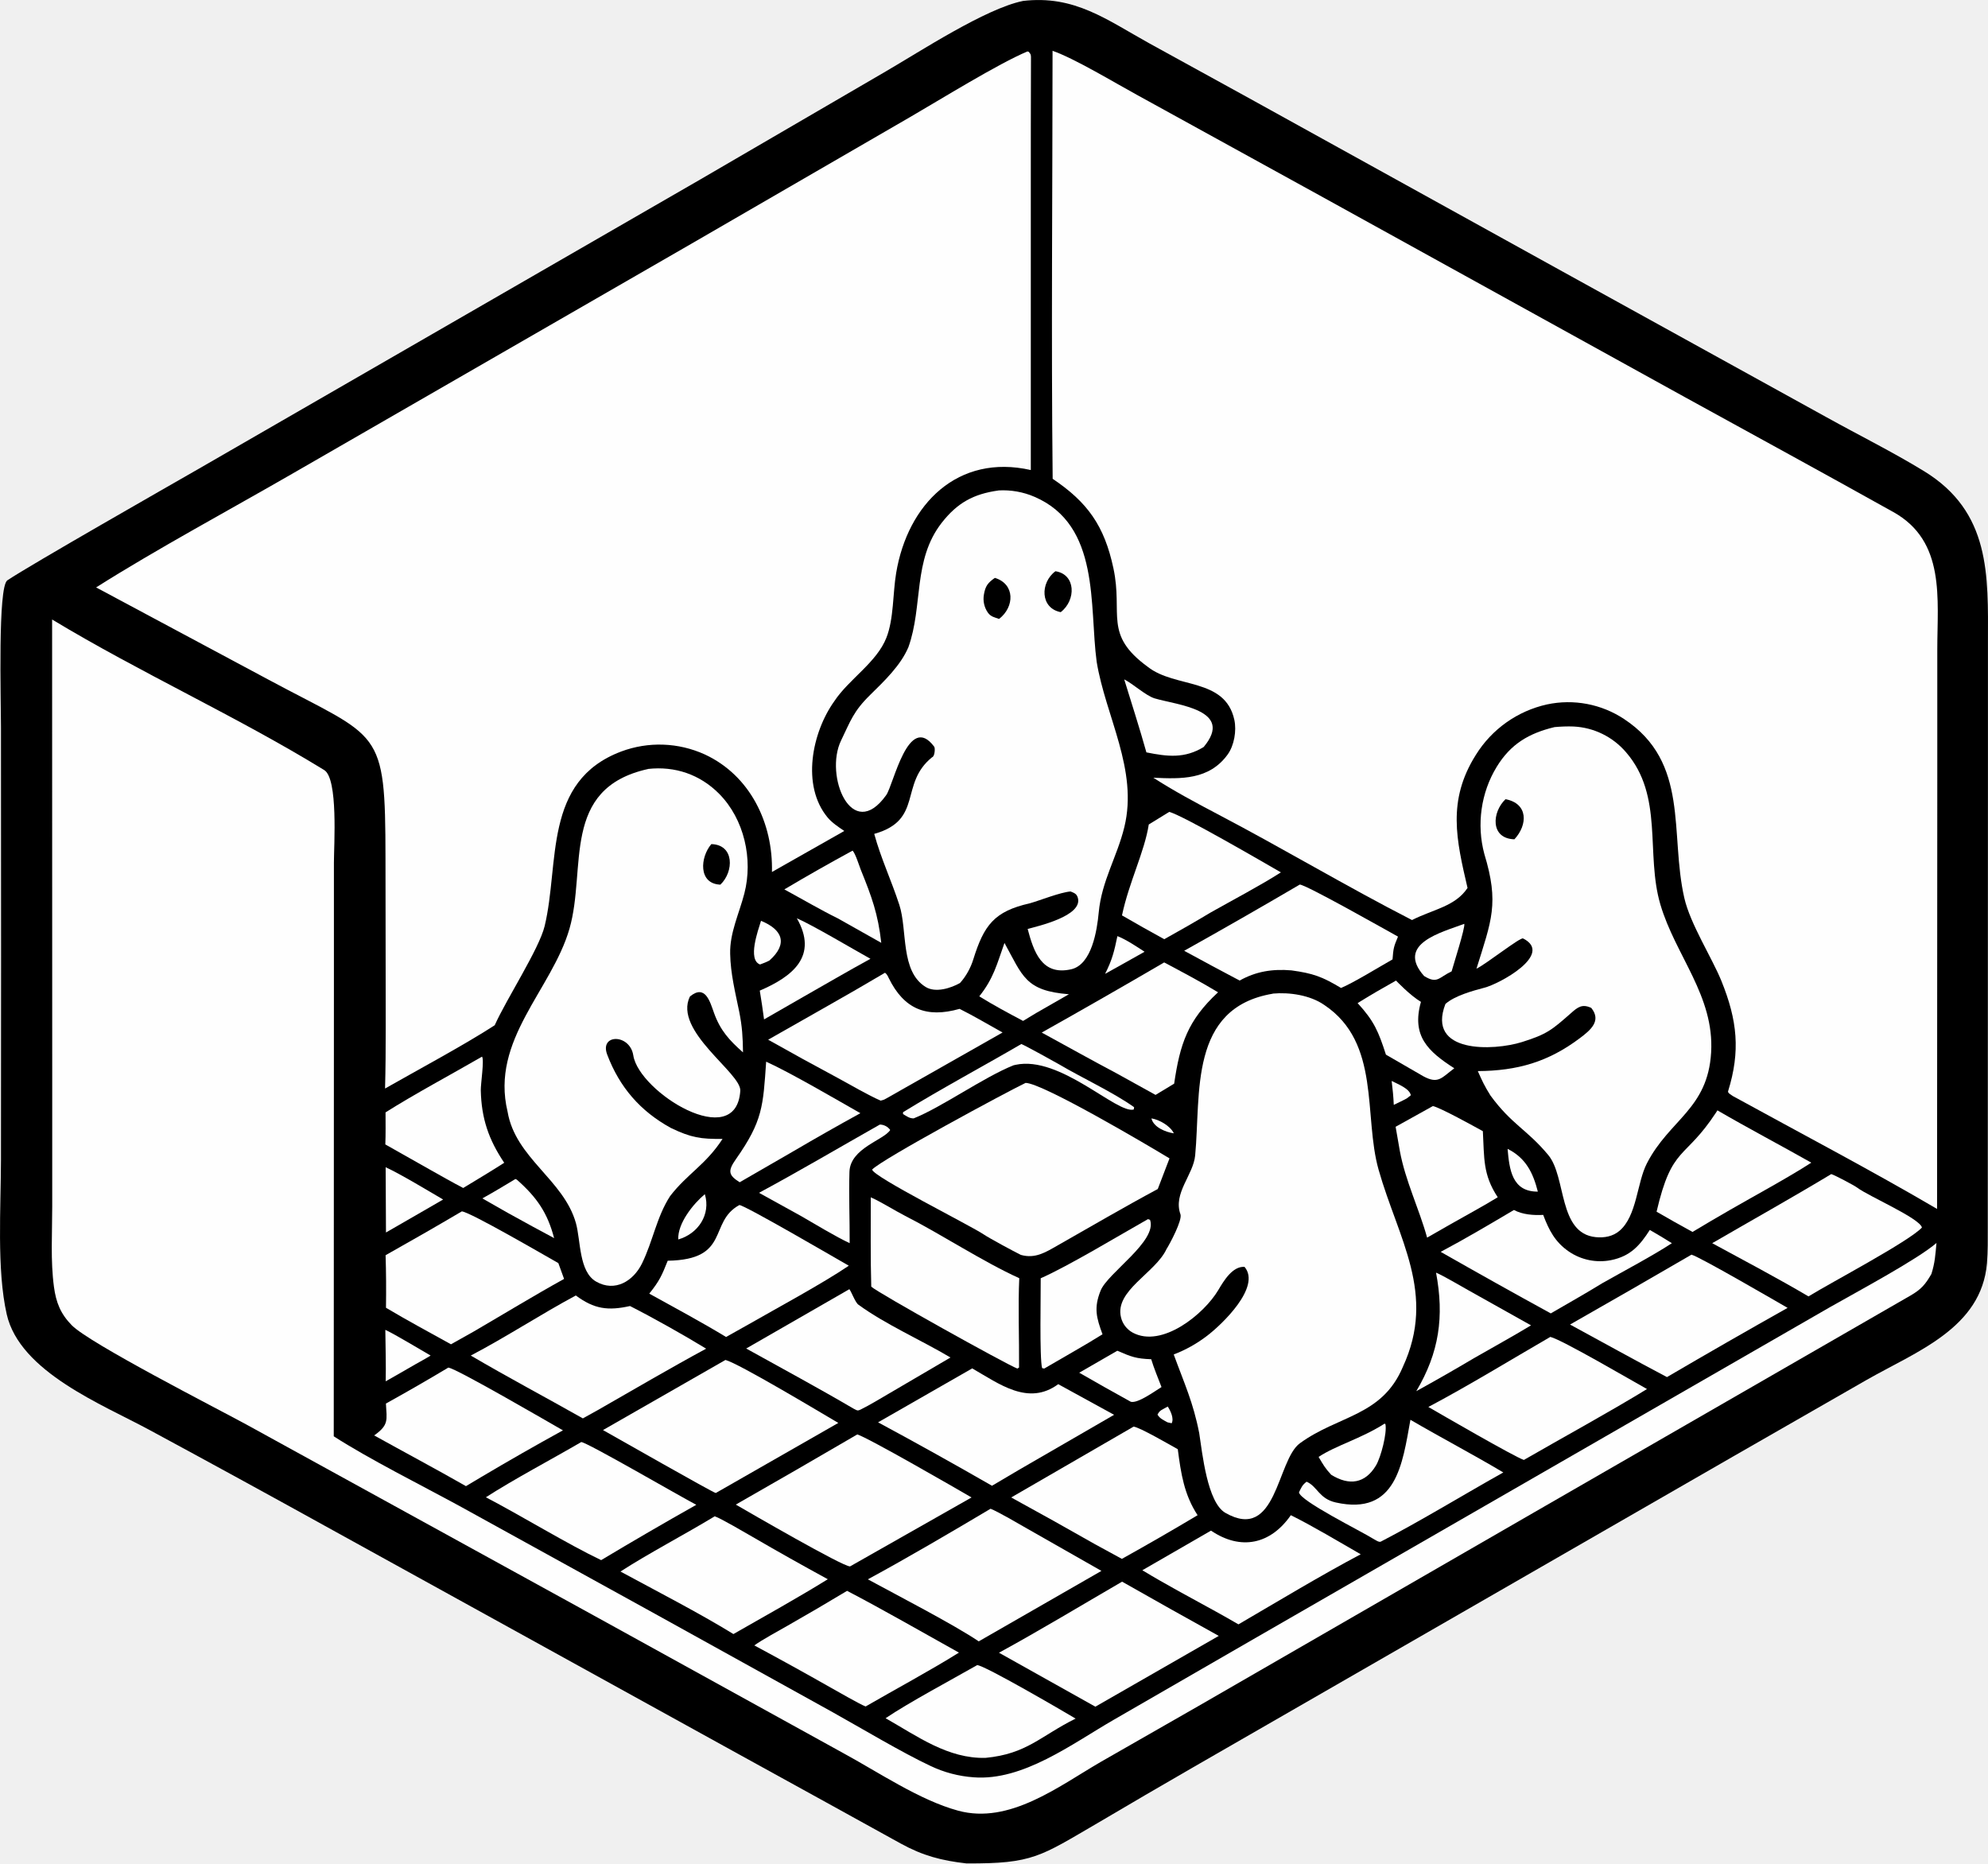
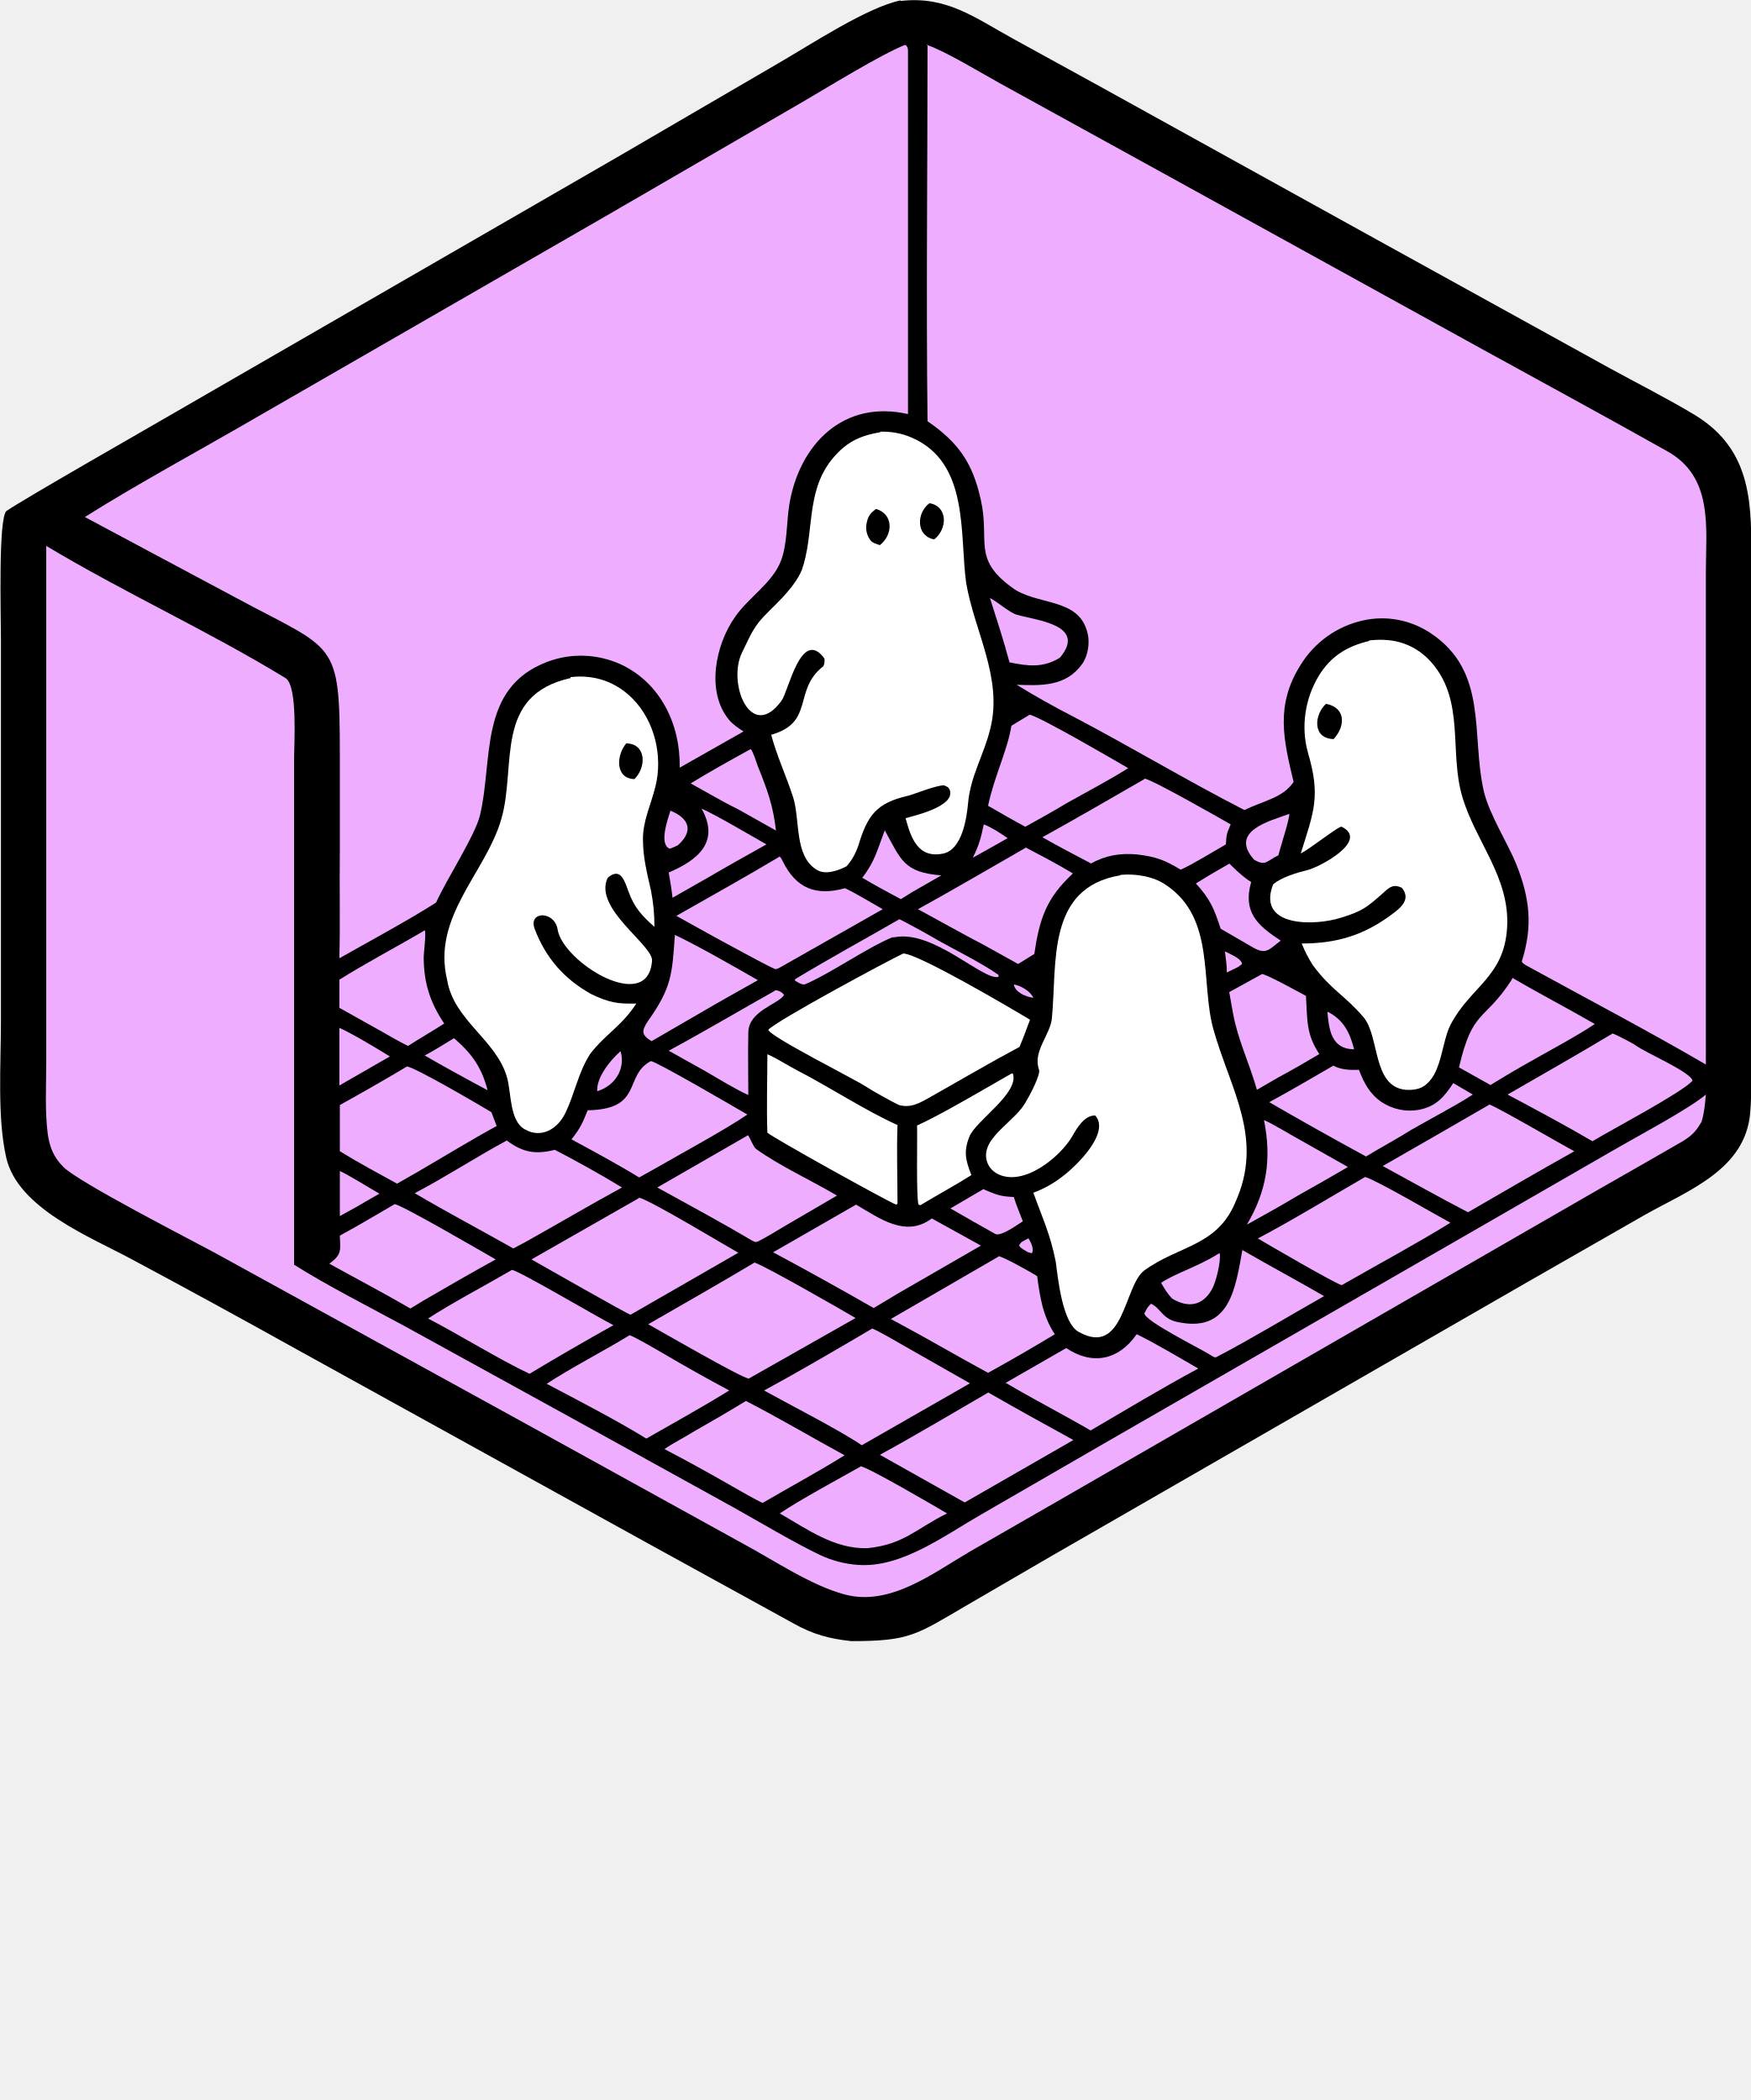
- <svg xmlns="http://www.w3.org/2000/svg" id="Layer_2" data-name="Layer 2" viewBox="0 0 367.34 344.31">
+ <svg xmlns="http://www.w3.org/2000/svg" id="Layer_2" version="1.1" viewBox="0 0 367.3 440.7">
  <defs>
    <style>
-       .cls-1 {
-         fill: #fefefe;
+       .st0 {
+         fill: #efadff;
+       }
+ 
+       .st1 {
+         fill: #fff;
      }
    </style>
  </defs>
-   <g id="Layer_2-2" data-name="Layer 2">
-     <g id="Layer_1-2" data-name="Layer 1-2">
-       <g>
-         <path d="M188.98.18c9.58-1.14,15.5,3.47,23.5,7.89l18.19,10,57.98,32.06,48.88,26.98c5.96,3.31,12.18,6.39,17.98,9.94,12.33,7.54,11.85,19.2,11.82,31.57v22.16l-.03,86.07c0,2.19.03,4.38-.15,6.56-1.02,11.99-13.01,16.3-22.2,21.54l-24.76,14.2-99.69,57.38c-5.91,3.41-11.81,6.85-17.68,10.32-10.6,6.16-11.91,7.53-24.25,7.46-4.59-.53-7.99-1.4-12.11-3.66-9.99-5.51-20-11.05-30-16.54l-74.25-40.97c-11.49-6.36-23.01-12.67-34.57-18.91-8.67-4.7-23.98-10.71-26.4-21.4-1.87-8.27-1.07-19.81-1.06-28.55l.02-37.65-.02-42.33c0-5.13-.6-25.88,1.18-27.07,4.26-2.86,30.14-17.61,35.43-20.65l92.54-53.38,34.32-19.99c6.43-3.74,18.43-11.6,25.32-13.02h0Z" />
-         <path class="cls-1" d="M194.47,9.38c4.11,1.43,11.43,5.87,15.65,8.17l34.5,18.99,66.65,36.81c12.87,7.08,25.77,14.11,38.59,21.27,9.66,5.39,8.11,16,8.11,25.43v23.51l-.04,79.82c-11.95-7.02-25.45-14.11-37.69-20.83-.29-.21-1.02-.59-.93-.9,2.3-7.4,1.73-13.1-1.24-20.42-1.73-4.25-5.74-10.49-6.84-15.29-2.74-11.95,1.05-25.03-11.13-33.08-4.2-2.78-9.33-3.75-14.25-2.7-5.45,1.21-10.18,4.56-13.13,9.3-5.35,8.47-3.61,15.75-1.55,24.61-2.27,3.42-6.33,3.94-10.26,5.93-12.08-6.19-23.89-13.26-35.93-19.57-3.89-2.04-8.21-4.36-11.87-6.73,5.09.24,10.3.44,13.73-4.28,1.2-1.65,1.68-4.38,1.24-6.41-1.71-7.85-10.93-5.8-15.99-9.79-8.24-6.01-4.54-9.71-6.35-18.2-1.68-7.9-4.8-12.22-11.23-16.55-.28-26.18-.03-52.85-.02-79.06l-.02-.03Z" />
-         <path class="cls-1" d="M189.87,9.51l.21.06c.44.51.43.55.42,1.39-.03,8.1-.03,16.28-.03,24.38v51.51c-13.47-3.05-22.75,6.26-24.88,19.03-.63,3.74-.42,8.44-1.8,11.95-1.79,4.57-6.92,7.65-9.61,11.71-4.15,5.79-6.14,15.6-1.27,21.49.83,1,2.02,1.78,3.1,2.51l-13.37,7.58c.22-8.99-4-17.82-12.41-21.72-4.88-2.22-10.43-2.42-15.45-.54-14.5,5.47-11.34,20.65-14.14,32.25-1.02,4.23-7.01,13.39-9.23,18.33-5.58,3.62-14.26,8.27-20.26,11.69.2-7.22.09-15.05.11-22.31l-.03-20.28c-.03-24.35-.9-21.83-21.63-32.96l-31.84-17.04c11.08-7.02,24.98-14.5,36.53-21.17l73.37-42.28,40.51-23.46c5.49-3.18,16.34-9.9,21.69-12.13h0Z" />
-         <path class="cls-1" d="M9.65,114.48c16.31,9.85,34.05,17.86,50.26,27.81,2.59,1.59,1.8,13.79,1.79,17.09v24.5l-.03,81.51c6.42,4.15,16.26,9.08,23.2,12.86l36.65,20.21,32.37,17.93c5.2,2.9,12.86,7.48,18.03,9.9,2.51,1.2,5.23,1.92,8.01,2.11,9.1.7,18.16-6.18,25.85-10.62l25.64-14.8,73.28-42.2,33.49-19.28c4.83-2.75,16.12-8.79,19.63-11.83-.21,2.21-.27,3.61-.94,5.73-1.12,1.94-1.89,2.84-3.84,3.97-5.91,3.42-11.84,6.82-17.76,10.23l-51.73,29.8-62.09,35.82-18.11,10.36c-7.74,4.5-16.83,11.56-26.29,8.99-7.15-1.94-14.73-7.11-21.35-10.7l-45.1-24.88-65.09-35.78c-5.54-3.02-28.96-14.97-32.26-18.34-2.07-2.11-2.9-4.2-3.29-7.09-.65-4.83-.32-9.95-.32-14.83v-25.87l-.02-82.63.02.03Z" />
-         <path class="cls-1" d="M184.49,90.62c2.29-.13,4.57.27,6.67,1.18,12.2,5.25,10.09,20.16,11.48,30.47,1.66,10.14,7.69,19.95,5.12,30.53-1.33,5.5-4.2,9.97-4.74,15.8-.31,3.31-1.28,9.64-5.1,10.5-5.43,1.23-6.92-3.28-8.03-7.45,1.71-.49,10.31-2.38,9.26-5.8-.23-.74-.69-.86-1.33-1.13-1.91.15-5.66,1.66-7.54,2.19-6.58,1.48-8.47,4.05-10.44,10.37-.47,1.52-1.32,3.11-2.46,4.36-1.69.95-4.5,1.85-6.33.73-4.72-2.89-3.35-10.5-4.87-15.17-1.49-4.57-3.42-8.63-4.64-13.12,9.14-2.57,4.58-9.23,10.69-14.16.5-.14.59-1.66.4-1.94-4.79-6.45-7.51,7.02-8.88,8.94-6.36,8.89-11.47-3.62-8.34-10.09,1.77-3.65,2.26-5.37,5.39-8.44,2.61-2.56,5.63-5.45,7.05-8.8,2.74-7.64.78-16.08,6.15-22.98,2.88-3.69,5.87-5.34,10.49-5.98h0Z" />
-         <path d="M195.02,105.55c3.79.57,3.85,5.34.98,7.56-3.83-.74-3.81-5.47-.98-7.56Z" />
-         <path d="M183.84,106.78c3.74,1.14,3.65,5.36.77,7.58-.81-.27-1.55-.42-2.07-1.16-.67-.96-.94-2.15-.74-3.31.27-1.63.75-2.22,2.04-3.12h0Z" />
-         <path class="cls-1" d="M235.17,183.59c3.12-.28,6.93.29,9.54,2.11,10.47,7,7.2,20.48,10.03,30.45,3.6,12.71,10.73,22.9,4.48,36.41-3.85,9.15-11.91,8.92-19.03,14.12-4.28,3.12-4.23,18.31-13.76,12.86-3.35-1.91-4.27-11.05-4.84-14.73-1.11-5.71-2.75-9.16-4.71-14.54,2.2-.84,4.27-2,6.14-3.43,2.78-2.11,10.07-9.07,6.94-12.76-2.21-.13-3.81,2.54-4.84,4.28-2.64,4.46-10.42,10.79-15.83,7.87-1.09-.6-1.88-1.63-2.16-2.84-1.18-4.93,6.34-8.16,8.41-12.58.66-1.05,2.93-5.31,2.59-6.42-1.42-3.9,2.37-7.28,2.71-10.89,1.08-11.42-1.19-27.28,14.34-29.89v-.02Z" />
-         <path class="cls-1" d="M287.23,134.35c1.06-.1,2.46-.16,3.53-.11,3.75.18,7.25,1.9,9.69,4.75,7.02,8.11,3.58,18.74,6.35,28.13,2.79,9.47,10,16.88,9.38,27.35-.62,10.48-7.72,12.39-11.88,20.51-1.84,3.59-1.82,9.67-5.04,12.43-1.23,1.05-2.79,1.34-4.41,1.18-6.98-.71-5.38-11.12-8.77-15.18-3.95-4.74-6.72-5.59-10.67-10.98-1.1-1.77-1.5-2.61-2.34-4.52,7.27-.05,12.99-1.67,18.86-6.09,1.91-1.44,4.06-3.17,2.1-5.59-1.68-.77-2.48-.16-3.79,1.01-3.47,3.05-4.38,3.85-9,5.3-5.29,1.66-17.69,2.14-14.16-7.03,1.71-1.54,5.15-2.46,7.17-3,2.73-.66,12.96-6.2,7.18-9.11-.52-.26-6.73,4.67-8.61,5.59,2.77-8.91,4.24-12.04,1.45-21.21-1.45-5.4-.63-11.32,2.29-16.09,2.59-4.24,5.97-6.2,10.64-7.33h.03Z" />
-         <path d="M278.19,147.67c4.22.8,4.12,4.74,1.64,7.41-4.52-.13-4.14-5.06-1.64-7.41Z" />
-         <path class="cls-1" d="M119.75,142.08c4.97-.55,9.59,1.02,13.13,4.59,4.65,4.69,6.3,12.1,4.66,18.42-.95,3.69-2.72,7.28-2.62,11.16.07,3.67.95,7.15,1.68,10.73.54,2.69.66,4.72.69,7.47-2.53-2.24-4.19-4.04-5.36-7.3-.75-2.1-1.62-5.35-4.45-3.02-3.11,6.37,9.53,14.14,9.31,17.42-.75,11.44-18.71.26-19.77-6.54-.63-4.02-6.29-4.02-4.82-.14,2.29,6.04,6.12,10.45,11.77,13.55,3.75,1.79,5.46,2.06,9.54,2.02-3.11,4.8-6.49,6.41-9.7,10.58-2.49,3.87-3.15,8.27-5.18,12.43-1.6,3.26-4.99,5.35-8.47,3.36-3.21-1.84-2.83-7.51-3.74-10.8-2.25-8.04-11.17-11.99-12.63-20.6-3.2-13.28,8.19-22.52,11.44-33.82,3.2-11.12-1.7-25.91,14.53-29.5h0Z" />
-         <path d="M131.44,155.97c4.27.1,4.2,5.09,1.67,7.49-4.12-.15-3.75-5.07-1.67-7.49Z" />
-         <path class="cls-1" d="M189.48,200.09c3.07-.03,22.8,11.63,26.62,13.95-.71,1.89-1.44,3.78-2.17,5.66-6.23,3.34-12.34,6.92-18.48,10.41-2.28,1.3-4.18,2.51-6.82,1.76-1.29-.63-5.84-3.09-6.83-3.76-2.43-1.65-20.38-10.62-20.65-12,1.7-1.87,24.94-14.39,28.34-16.01h0Z" />
-         <path class="cls-1" d="M158.39,265.04c1.96.57,18.56,10.15,21.13,11.65l-22.45,12.74c-1.31.06-18.64-9.99-21.11-11.42,7.5-4.28,14.98-8.6,22.44-12.96h-.01Z" />
-         <path class="cls-1" d="M134.04,251.28c2.47.64,17.67,9.77,20.86,11.64l-22.64,12.95c-.53-.07-18.78-10.49-20.84-11.63l22.62-12.95h0Z" />
-         <path class="cls-1" d="M183.04,278.78c1.32.5,5.36,2.87,6.78,3.68l13.7,7.8-22.67,13.02c-4.53-3.07-15.28-8.63-20.49-11.46,7.39-4.01,15.42-8.73,22.67-13.04h.01Z" />
-         <path class="cls-1" d="M106.4,239.37c3.41,2.53,5.96,2.85,10.01,1.95,4.11,2.08,10.18,5.49,14.07,7.88-6.64,3.59-13.41,7.57-19.99,11.33l-2.79,1.55c-6.86-3.88-13.92-7.62-20.71-11.61,6.5-3.4,12.88-7.59,19.41-11.1h0Z" />
-         <path class="cls-1" d="M85.32,223.83c1.49.08,15.28,8.11,17.85,9.56l1.06,2.92c-5.46,3.02-11.24,6.54-16.66,9.7l-4.24,2.38c-3.99-2.21-8.1-4.42-12.01-6.75.05-3.24.03-6.48-.07-9.71,4.72-2.65,9.41-5.34,14.07-8.09h0Z" />
-         <path class="cls-1" d="M163.54,179.74c.36.28.48.57.69,1,2.79,5.68,6.92,7.43,13.08,5.67,2.52,1.25,5.44,2.98,7.94,4.37l-21.54,12.22c-.47.26-.45.22-.98.37-2.29-.99-5.58-2.92-7.85-4.15-4.34-2.32-8.65-4.69-12.94-7.11,7.24-4.14,14.41-8.11,21.59-12.37h.01Z" />
-         <path class="cls-1" d="M179.64,252.84c5.01,2.87,10.36,6.99,15.9,2.92l10.32,5.66-17.53,10.14-5.03,2.97c-6.96-4-13.98-7.91-21.05-11.72l17.4-9.97h0Z" />
-         <path class="cls-1" d="M209.45,263.6c1.11.1,6.85,3.44,8.18,4.18.58,4.47,1.17,8.4,3.66,12.19-4.62,2.76-9.29,5.45-13.99,8.07l-4.95-2.7c-5.14-2.93-10.31-5.81-15.5-8.65l22.6-13.08h0Z" />
-         <path class="cls-1" d="M160.91,221.24c1.9.83,4.36,2.41,6.3,3.4,6.79,3.46,14.35,8.46,21.13,11.54-.24,4.94,0,11.37-.04,16.5l-.31.2c-2.18-.85-25.78-13.99-27-15.14-.16-5.34-.07-11.14-.09-16.51h0Z" />
-         <path class="cls-1" d="M207.34,292.25c5.93,3.37,11.88,6.71,17.86,10.02l-22.8,13.08-17.81-9.97c7.48-4.08,15.36-8.84,22.75-13.13h0Z" />
-         <path class="cls-1" d="M286.46,247.02c2.15.51,15.14,8.13,17.87,9.64-7.11,4.35-15.46,8.89-22.75,13.1-1.68-.54-15.38-8.47-17.65-9.79,7.22-3.81,15.38-8.8,22.53-12.94h0Z" />
-         <path class="cls-1" d="M312.56,231.83c1.62.46,15.52,8.55,17.75,9.83-7.47,4.2-14.9,8.46-22.29,12.79-5.95-3.13-11.99-6.5-17.91-9.71,7.5-4.27,14.98-8.57,22.44-12.91h.01Z" />
-         <path class="cls-1" d="M136.62,222.66c.96,0,18.02,9.95,20.22,11.21-4.69,3.2-13.43,7.92-18.56,10.86l-4.12,2.31c-4.44-2.7-9.63-5.49-14.19-8.01,1.89-2.35,2.33-3.37,3.41-6.08,11.69-.19,7.46-7.16,13.24-10.29h0Z" />
-         <path class="cls-1" d="M338.38,216.94c.58.16,4.29,2.11,4.83,2.53,1.97,1.51,11.56,5.65,11.92,7.35-2.4,2.57-16.72,10.11-20.96,12.72-5.6-3.31-12.05-6.71-17.79-9.83,7.36-4.27,14.71-8.38,22-12.77Z" />
-         <path class="cls-1" d="M107.4,266.45c1.16.09,18.35,10.09,21.26,11.6-5.91,3.33-11.77,6.74-17.58,10.22-6.16-2.93-14.86-8.26-21.3-11.61,4.95-3.21,12.35-7.13,17.63-10.21h0Z" />
-         <path class="cls-1" d="M240.17,163.44c1.28.09,15.97,8.42,18.15,9.62-.79,1.88-.85,2.14-1.01,4.21-2.31,1.31-7.31,4.38-9.52,5.28-3.47-2.09-5.16-2.7-9.17-3.25-3.46-.29-6.51.17-9.56,1.88-3.43-1.81-6.85-3.64-10.25-5.5,7.17-4.01,14.29-8.09,21.37-12.24h0Z" />
-         <path class="cls-1" d="M132.08,280.18c1.02.31,5.77,3.11,7,3.81,4.59,2.67,9.22,5.27,13.88,7.81-5.54,3.43-11.77,6.89-17.44,10.13-6.27-3.86-14.31-8-20.87-11.55,5.04-3.27,12.03-6.94,17.44-10.22v.02Z" />
-         <path class="cls-1" d="M82.85,252.7c1.42.12,18.45,10.04,21.17,11.59-5.09,2.8-10.13,5.68-15.12,8.64l-2.8,1.67c-5.54-3.16-11.36-6.26-16.96-9.37,2.73-1.95,2.34-2.79,2.17-5.89,3.88-2.15,7.73-4.37,11.54-6.65h0Z" />
-         <path class="cls-1" d="M156.94,238.21c.35.38,1.08,2.43,1.66,2.85,4.98,3.64,11.61,6.55,17.03,9.77l-11.33,6.64c-1.65.96-3.52,2.11-5.24,2.96-.69.34-.7.15-1.36-.16-6.43-3.77-13.28-7.47-19.82-11.1l19.06-10.96h0Z" />
-         <path class="cls-1" d="M156.53,293.95c6.8,3.55,13.92,7.66,20.66,11.41-5.05,3.17-11.94,6.88-17.24,9.95-1.04-.38-5.17-2.78-6.39-3.45-4.7-2.67-9.42-5.28-14.18-7.83,1.41-1.03,4.58-2.74,6.21-3.68,3.67-2.09,7.32-4.23,10.94-6.41h0Z" />
-         <path class="cls-1" d="M238.5,279.96c3.89,1.91,9.07,5.01,12.93,7.23-7.28,3.85-15.41,8.76-22.59,12.95-1.34-.8-2.8-1.59-4.16-2.36-4.48-2.47-9.25-5-13.6-7.64l12.69-7.32c5.52,3.74,11.01,2.52,14.74-2.84v-.02Z" />
-         <path class="cls-1" d="M215.11,177.83c3.38,1.8,6.68,3.53,9.96,5.52-5.6,5.18-7.03,9.51-8.11,16.88l-3.44,2.08-7.21-3.99c-4.61-2.44-9.24-5.03-13.82-7.53,7.57-4.25,15.11-8.57,22.61-12.95h0Z" />
-         <path class="cls-1" d="M216.07,150.02c2.57.68,17.48,9.37,20.61,11.17-3.59,2.32-9.12,5.23-12.97,7.41-2.83,1.7-5.69,3.34-8.58,4.94-2.62-1.43-5.22-2.9-7.81-4.4,1.31-6.19,4.15-11.7,4.95-16.8l3.79-2.33h.01Z" />
-         <path class="cls-1" d="M180.56,307.67c1.31,0,15.98,8.56,18.19,9.88-6.53,3.24-8.99,6.53-16.67,7.26-6.91.16-12.49-3.94-18.44-7.33,4.31-2.91,12.15-7.09,16.92-9.81h0Z" />
-         <path class="cls-1" d="M279.75,223.57c1.54.86,3.67,1.01,5.4.91,1.06,2.82,2.2,5.04,4.77,6.79,2.27,1.54,5.07,2.11,7.77,1.57,3.6-.73,5.33-2.73,7.16-5.58,1.38.79,2.74,1.61,4.08,2.45-3.55,2.33-9.09,5.25-12.91,7.42-3.05,1.88-6.35,3.74-9.47,5.55-6.81-3.73-13.59-7.52-20.34-11.37,4.65-2.47,9.01-5.07,13.54-7.74h0Z" />
-         <path class="cls-1" d="M317.35,205.17c5.65,3.29,11.62,6.42,17.34,9.66-4.25,2.75-10.46,6.1-15.01,8.72-2.33,1.34-4.64,2.7-6.94,4.08-2.23-1.22-4.44-2.46-6.64-3.74,2.88-12.35,5.16-9.42,11-18.34l.24-.38h.01Z" />
-         <path class="cls-1" d="M89.07,195.24c.44.59-.26,5.07-.23,6.25.12,5.15,1.44,9.07,4.33,13.36-2.47,1.59-5.07,3.13-7.58,4.66-2-1.04-4.05-2.22-6.02-3.32l-8.37-4.73c.08-1.9.04-4,.04-5.92,5.17-3.28,12.38-7.15,17.83-10.3Z" />
-         <path class="cls-1" d="M260.6,262.33c5.68,3.32,11.54,6.38,17.18,9.74-6.92,3.87-15.49,9.09-22.63,12.78-.35.18-1-.31-1.47-.56-2.05-1.3-13.6-7.02-13.65-8.56.46-.92.57-1.31,1.4-1.95,2,.86,2.29,3.15,5.41,3.84,11.19,2.49,12.3-7.11,13.78-15.3h-.02Z" />
-         <path class="cls-1" d="M264.77,204.37c1.41.31,7.68,3.79,9.23,4.64.28,5.02-.03,7.99,2.75,12.21-2.68,1.64-5.84,3.35-8.59,4.91l-4.46,2.55c-1.49-5.37-4.02-10.49-5.04-16.01-.27-1.49-.53-2.97-.78-4.47l6.89-3.83h0Z" />
-         <path class="cls-1" d="M212.11,225.26l.39.13c1.41,3.92-7.82,9.8-9.13,13.08-1.29,3.22-.77,5.02.35,8.07-3.28,2.06-7.16,4.21-10.54,6.2-.32.2-.12.14-.62.05-.5-1.78-.23-14-.26-16.6,5.14-2.26,14.67-8.02,19.81-10.92h0Z" />
-         <path class="cls-1" d="M141.57,196.17c4.54,2.06,12.87,6.94,17.41,9.52-4.12,2.26-8.2,4.58-12.26,6.96l-10.04,5.8c-2.14-1.33-2.2-2.13-.69-4.28,4.96-7.06,5.01-9.78,5.58-18h0Z" />
-         <path class="cls-1" d="M265.35,235.15c1.41.6,4.58,2.48,6.02,3.28l11.53,6.46c-3.37,2.04-7.06,4.06-10.5,6.04-3.54,2.1-7.1,4.14-10.7,6.12,4.24-7.14,5.18-13.79,3.65-21.9h0Z" />
-         <path class="cls-1" d="M162.58,207.79c.74,0,1.49.4,1.91,1-1.14,1.87-7.4,3.34-7.53,7.75-.13,4.38.06,8.76.04,13.16-2.48-1.13-6.55-3.61-9.04-5.04l-7.71-4.26c7.36-3.96,15.01-8.47,22.33-12.61h0Z" />
-         <path class="cls-1" d="M257.95,181.18s2.56,2.72,4.61,3.94c-1.77,6.29,1.27,9.13,6.16,12.27-2.35,1.76-2.95,2.97-5.71,1.48l-6.92-4c-1.38-4.28-2.2-6.23-5.23-9.52,2.39-1.5,4.65-2.79,7.1-4.17h0Z" />
-         <path class="cls-1" d="M157.53,157.17c.51.46,1.24,2.82,1.53,3.55,2.04,5.03,3.18,8.16,3.78,13.49l-8.03-4.52c-3.05-1.49-6.83-3.7-9.88-5.35,4.15-2.47,8.35-4.85,12.6-7.16h0Z" />
-         <path class="cls-1" d="M147.23,169.67c2.81,1.2,10.56,5.8,13.61,7.49-4.15,2.27-8.37,4.74-12.49,7.08l-7.17,4.12c-.23-1.78-.5-3.55-.79-5.32,6.11-2.62,10.83-6.4,6.85-13.37h-.01Z" />
-         <path class="cls-1" d="M207.73,125.53c1.58.79,4,3.02,5.62,3.51,4.13,1.24,14.83,2.09,9.06,8.99-3.54,2.16-6.69,1.77-10.58.99-1.25-4.46-2.73-9.05-4.1-13.49h0Z" />
-         <path class="cls-1" d="M185.6,174.22c3.38,6.13,3.85,8.86,11.91,9.49l-6.05,3.47-2.42,1.46c-2.82-1.5-5.37-2.86-8.09-4.54,2.65-3.33,3.24-5.89,4.66-9.88h-.01Z" />
-         <path class="cls-1" d="M188.71,192.9c.69.26,6.25,3.33,7.02,3.78,4.13,2.45,10.01,5.17,13.83,7.9l-.07.43c-3.12.85-13.58-10.04-21.83-8.26l-.39.09c-5.52,2.21-13.28,7.76-18.45,9.81-.79,0-1.26-.39-1.96-.8v-.34c6.88-4.24,14.77-8.47,21.86-12.6h0Z" />
-         <path class="cls-1" d="M206.46,249.58c2.59,1.13,3.49,1.47,6.26,1.57.5,1.66,1.27,3.5,1.9,5.14-1.28.79-4.39,3.07-5.67,2.72-3.2-1.76-6.37-3.55-9.53-5.37l7.04-4.06h0Z" />
-         <path class="cls-1" d="M255.86,263.04l.14.13c.32,1.61-.83,6.05-1.73,7.58-2.01,3.39-4.97,3.81-8.29,1.75-1.14-1.22-1.5-1.9-2.33-3.3,3.23-2.14,7.8-3.35,12.21-6.16h0Z" />
-         <path class="cls-1" d="M71.27,215.68c2.66,1.21,7.96,4.41,10.61,5.96l-3.98,2.3-6.58,3.79-.06-12.06h.01Z" />
-         <path class="cls-1" d="M270.57,170.7c.18.75-1.98,7.46-2.34,8.78-2.42,1.15-2.63,2.38-5.09.86-5.29-5.98,3.27-8.07,7.43-9.64Z" />
-         <path class="cls-1" d="M95.24,217.85c.08.04.17.07.25.11,3.78,3.33,5.68,6.19,6.9,10.81l-3.94-2.12c-3.13-1.69-6.24-3.43-9.32-5.22,2.06-1.13,4.1-2.38,6.11-3.58Z" />
-         <path class="cls-1" d="M71.2,245.72c1.98.93,6.3,3.57,8.37,4.75-.86.54-1.94,1.12-2.84,1.63-1.8,1.06-3.65,2.09-5.46,3.13.07-2.99-.04-6.49-.07-9.51h0Z" />
-         <path class="cls-1" d="M140.61,170.14c4.02,1.64,5.02,4.26,1.56,7.34-.66.34-1.04.47-1.73.73-2.34-.86-.38-6.25.18-8.07h0Z" />
-         <path class="cls-1" d="M278.57,212.28c3.39,1.69,4.71,4.45,5.59,7.9-4.82.04-5.26-4.18-5.59-7.9Z" />
-         <path class="cls-1" d="M130.24,220.65c1.13,3.73-1.21,7.31-4.91,8.37-.15-2.95,2.75-6.57,4.91-8.37Z" />
-         <path class="cls-1" d="M206.47,172.97c1.63.64,3.56,1.93,5.02,2.89l-3.9,2.19-3.39,1.89c1.32-2.61,1.68-4.14,2.27-6.96h0Z" />
-         <path class="cls-1" d="M257.15,199.73c1.12.58,3.32,1.4,3.54,2.65l-.75.58c-.66.37-1.69.84-2.4,1.19-.07-1.6-.2-2.84-.39-4.42Z" />
-         <path class="cls-1" d="M215.78,259.9c.52.79,1.18,2.21.72,3.08l-.77-.17c-.79-.45-1.37-.66-1.85-1.42.45-.89.85-.88,1.9-1.5h0Z" />
-         <path class="cls-1" d="M212.76,206.65c1.43.21,3.52,1.41,4.14,2.76-1.54-.23-3.75-1.12-4.14-2.76Z" />
-       </g>
+   <g id="Layer_1-2">
+     <g>
+       <path d="M189,.2c9.6-1.1,15.5,3.5,23.5,7.9l18.2,10,58,32.1,48.9,27c6,3.3,12.2,6.4,18,9.9,12.3,7.5,11.9,19.2,11.8,31.6v108.2c0,2.2,0,4.4-.2,6.6-1,12-13,16.3-22.2,21.5l-24.8,14.2-99.7,57.4c-5.9,3.4-11.8,6.9-17.7,10.3-10.6,6.2-11.9,7.5-24.2,7.5-4.6-.5-8-1.4-12.1-3.7-10-5.5-20-11-30-16.5l-74.2-41c-11.5-6.4-23-12.7-34.6-18.9-8.7-4.7-24-10.7-26.4-21.4-1.9-8.3-1.1-19.8-1.1-28.6v-37.7s0-42.3,0-42.3c0-5.1-.6-25.9,1.2-27.1,4.3-2.9,30.1-17.6,35.4-20.7l92.5-53.4,34.3-20c6.4-3.7,18.4-11.6,25.3-13h0Z" />
+       <path class="st0" d="M194.4,9.4c4.1,1.4,11.4,5.9,15.6,8.2l34.5,19,66.7,36.8c12.9,7.1,25.8,14.1,38.6,21.3,9.7,5.4,8.1,16,8.1,25.4v103.3c-12-7-25.5-14.1-37.7-20.8-.3-.2-1-.6-.9-.9,2.3-7.4,1.7-13.1-1.2-20.4-1.7-4.2-5.7-10.5-6.8-15.3-2.7-11.9,1-25-11.1-33.1-4.2-2.8-9.3-3.8-14.2-2.7-5.5,1.2-10.2,4.6-13.1,9.3-5.4,8.5-3.6,15.8-1.5,24.6-2.3,3.4-6.3,3.9-10.3,5.9-12.1-6.2-23.9-13.3-35.9-19.6-3.9-2-8.2-4.4-11.9-6.7,5.1.2,10.3.4,13.7-4.3,1.2-1.6,1.7-4.4,1.2-6.4-1.7-7.8-10.9-5.8-16-9.8-8.2-6-4.5-9.7-6.4-18.2-1.7-7.9-4.8-12.2-11.2-16.6-.3-26.2,0-52.8,0-79.1h0Z" />
+       <path class="st0" d="M189.9,9.5h.2c.4.6.4.6.4,1.5,0,8.1,0,16.3,0,24.4v51.5c-13.5-3.1-22.8,6.3-24.9,19-.6,3.7-.4,8.4-1.8,11.9-1.8,4.6-6.9,7.7-9.6,11.7-4.1,5.8-6.1,15.6-1.3,21.5.8,1,2,1.8,3.1,2.5l-13.4,7.6c.2-9-4-17.8-12.4-21.7-4.9-2.2-10.4-2.4-15.4-.5-14.5,5.5-11.3,20.6-14.1,32.2-1,4.2-7,13.4-9.2,18.3-5.6,3.6-14.3,8.3-20.3,11.7.2-7.2,0-15.1.1-22.3v-20.3c0-24.4-.9-21.8-21.7-33l-31.8-17c11.1-7,25-14.5,36.5-21.2l73.4-42.3,40.5-23.5c5.5-3.2,16.3-9.9,21.7-12.1h0Z" />
+       <path class="st0" d="M9.6,114.5c16.3,9.8,34.1,17.9,50.3,27.8,2.6,1.6,1.8,13.8,1.8,17.1v106c6.4,4.1,16.2,9.1,23.2,12.9l36.7,20.2,32.4,17.9c5.2,2.9,12.9,7.5,18,9.9,2.5,1.2,5.2,1.9,8,2.1,9.1.7,18.2-6.2,25.9-10.6l25.6-14.8,73.3-42.2,33.5-19.3c4.8-2.8,16.1-8.8,19.6-11.8-.2,2.2-.3,3.6-.9,5.7-1.1,1.9-1.9,2.8-3.8,4-5.9,3.4-11.8,6.8-17.8,10.2l-51.7,29.8-62.1,35.8-18.1,10.4c-7.7,4.5-16.8,11.6-26.3,9-7.1-1.9-14.7-7.1-21.4-10.7l-45.1-24.9-65.1-35.8c-5.5-3-29-15-32.3-18.3-2.1-2.1-2.9-4.2-3.3-7.1-.6-4.8-.3-9.9-.3-14.8v-108.5s0,0,0,0Z" />
+       <path class="st1" d="M184.5,90.6c2.3-.1,4.6.3,6.7,1.2,12.2,5.2,10.1,20.2,11.5,30.5,1.7,10.1,7.7,19.9,5.1,30.5-1.3,5.5-4.2,10-4.7,15.8-.3,3.3-1.3,9.6-5.1,10.5-5.4,1.2-6.9-3.3-8-7.4,1.7-.5,10.3-2.4,9.3-5.8-.2-.7-.7-.9-1.3-1.1-1.9.1-5.7,1.7-7.5,2.2-6.6,1.5-8.5,4.1-10.4,10.4-.5,1.5-1.3,3.1-2.5,4.4-1.7.9-4.5,1.9-6.3.7-4.7-2.9-3.4-10.5-4.9-15.2-1.5-4.6-3.4-8.6-4.6-13.1,9.1-2.6,4.6-9.2,10.7-14.2.5-.1.6-1.7.4-1.9-4.8-6.4-7.5,7-8.9,8.9-6.4,8.9-11.5-3.6-8.3-10.1,1.8-3.6,2.3-5.4,5.4-8.4,2.6-2.6,5.6-5.4,7.1-8.8,2.7-7.6.8-16.1,6.1-23,2.9-3.7,5.9-5.3,10.5-6h0Z" />
+       <path d="M195,105.6c3.8.6,3.9,5.3,1,7.6-3.8-.7-3.8-5.5-1-7.6Z" />
+       <path d="M183.8,106.8c3.7,1.1,3.6,5.4.8,7.6-.8-.3-1.6-.4-2.1-1.2-.7-1-.9-2.2-.7-3.3.3-1.6.8-2.2,2-3.1h0Z" />
+       <path class="st1" d="M235.1,183.6c3.1-.3,6.9.3,9.5,2.1,10.5,7,7.2,20.5,10,30.4,3.6,12.7,10.7,22.9,4.5,36.4-3.9,9.1-11.9,8.9-19,14.1-4.3,3.1-4.2,18.3-13.8,12.9-3.4-1.9-4.3-11-4.8-14.7-1.1-5.7-2.8-9.2-4.7-14.5,2.2-.8,4.3-2,6.1-3.4,2.8-2.1,10.1-9.1,6.9-12.8-2.2-.1-3.8,2.5-4.8,4.3-2.6,4.5-10.4,10.8-15.8,7.9-1.1-.6-1.9-1.6-2.2-2.8-1.2-4.9,6.3-8.2,8.4-12.6.7-1.1,2.9-5.3,2.6-6.4-1.4-3.9,2.4-7.3,2.7-10.9,1.1-11.4-1.2-27.3,14.3-29.9h0Z" />
+       <path class="st1" d="M287.2,134.4c1.1-.1,2.5-.2,3.5-.1,3.8.2,7.2,1.9,9.7,4.8,7,8.1,3.6,18.7,6.4,28.1,2.8,9.5,10,16.9,9.4,27.4-.6,10.5-7.7,12.4-11.9,20.5-1.8,3.6-1.8,9.7-5,12.4-1.2,1.1-2.8,1.3-4.4,1.2-7-.7-5.4-11.1-8.8-15.2-4-4.7-6.7-5.6-10.7-11-1.1-1.8-1.5-2.6-2.3-4.5,7.3,0,13-1.7,18.9-6.1,1.9-1.4,4.1-3.2,2.1-5.6-1.7-.8-2.5-.2-3.8,1-3.5,3.1-4.4,3.9-9,5.3-5.3,1.7-17.7,2.1-14.2-7,1.7-1.5,5.1-2.5,7.2-3,2.7-.7,13-6.2,7.2-9.1-.5-.3-6.7,4.7-8.6,5.6,2.8-8.9,4.2-12,1.5-21.2-1.5-5.4-.6-11.3,2.3-16.1,2.6-4.2,6-6.2,10.6-7.3h0Z" />
+       <path d="M278.2,147.7c4.2.8,4.1,4.7,1.6,7.4-4.5-.1-4.1-5.1-1.6-7.4Z" />
+       <path class="st1" d="M119.7,142.1c5-.6,9.6,1,13.1,4.6,4.6,4.7,6.3,12.1,4.7,18.4-.9,3.7-2.7,7.3-2.6,11.2,0,3.7.9,7.1,1.7,10.7.5,2.7.7,4.7.7,7.5-2.5-2.2-4.2-4-5.4-7.3-.8-2.1-1.6-5.4-4.4-3-3.1,6.4,9.5,14.1,9.3,17.4-.8,11.4-18.7.3-19.8-6.5-.6-4-6.3-4-4.8-.1,2.3,6,6.1,10.4,11.8,13.6,3.8,1.8,5.5,2.1,9.5,2-3.1,4.8-6.5,6.4-9.7,10.6-2.5,3.9-3.2,8.3-5.2,12.4-1.6,3.3-5,5.4-8.5,3.4-3.2-1.8-2.8-7.5-3.7-10.8-2.2-8-11.2-12-12.6-20.6-3.2-13.3,8.2-22.5,11.4-33.8,3.2-11.1-1.7-25.9,14.5-29.5h0Z" />
+       <path d="M131.4,156c4.3.1,4.2,5.1,1.7,7.5-4.1-.1-3.8-5.1-1.7-7.5Z" />
+       <path class="st1" d="M189.5,200.1c3.1,0,22.8,11.6,26.6,13.9-.7,1.9-1.4,3.8-2.2,5.7-6.2,3.3-12.3,6.9-18.5,10.4-2.3,1.3-4.2,2.5-6.8,1.8-1.3-.6-5.8-3.1-6.8-3.8-2.4-1.6-20.4-10.6-20.6-12,1.7-1.9,24.9-14.4,28.3-16h0Z" />
+       <path class="st0" d="M158.4,265c2,.6,18.6,10.1,21.1,11.6l-22.4,12.7c-1.3,0-18.6-10-21.1-11.4,7.5-4.3,15-8.6,22.4-13h0Z" />
+       <path class="st0" d="M134,251.3c2.5.6,17.7,9.8,20.9,11.6l-22.6,13c-.5,0-18.8-10.5-20.8-11.6l22.6-12.9h0Z" />
+       <path class="st0" d="M183,278.8c1.3.5,5.4,2.9,6.8,3.7l13.7,7.8-22.7,13c-4.5-3.1-15.3-8.6-20.5-11.5,7.4-4,15.4-8.7,22.7-13h0Z" />
+       <path class="st0" d="M106.4,239.4c3.4,2.5,6,2.9,10,1.9,4.1,2.1,10.2,5.5,14.1,7.9-6.6,3.6-13.4,7.6-20,11.3l-2.8,1.5c-6.9-3.9-13.9-7.6-20.7-11.6,6.5-3.4,12.9-7.6,19.4-11.1h0Z" />
+       <path class="st0" d="M85.3,223.8c1.5,0,15.3,8.1,17.8,9.6l1.1,2.9c-5.5,3-11.2,6.5-16.7,9.7l-4.2,2.4c-4-2.2-8.1-4.4-12-6.8,0-3.2,0-6.5,0-9.7,4.7-2.6,9.4-5.3,14.1-8.1h0Z" />
+       <path class="st0" d="M163.5,179.7c.4.3.5.6.7,1,2.8,5.7,6.9,7.4,13.1,5.7,2.5,1.2,5.4,3,7.9,4.4l-21.5,12.2c-.5.3-.4.2-1,.4-2.3-1-5.6-2.9-7.9-4.1-4.3-2.3-8.6-4.7-12.9-7.1,7.2-4.1,14.4-8.1,21.6-12.4h0Z" />
+       <path class="st0" d="M179.6,252.8c5,2.9,10.4,7,15.9,2.9l10.3,5.7-17.5,10.1-5,3c-7-4-14-7.9-21.1-11.7l17.4-10h0Z" />
+       <path class="st0" d="M209.4,263.6c1.1.1,6.9,3.4,8.2,4.2.6,4.5,1.2,8.4,3.7,12.2-4.6,2.8-9.3,5.5-14,8.1l-4.9-2.7c-5.1-2.9-10.3-5.8-15.5-8.6l22.6-13.1h0Z" />
+       <path class="st1" d="M160.9,221.2c1.9.8,4.4,2.4,6.3,3.4,6.8,3.5,14.4,8.5,21.1,11.5-.2,4.9,0,11.4,0,16.5l-.3.2c-2.2-.9-25.8-14-27-15.1-.2-5.3,0-11.1,0-16.5h0Z" />
+       <path class="st0" d="M207.3,292.2c5.9,3.4,11.9,6.7,17.9,10l-22.8,13.1-17.8-10c7.5-4.1,15.4-8.8,22.8-13.1h0Z" />
+       <path class="st0" d="M286.4,247c2.1.5,15.1,8.1,17.9,9.6-7.1,4.4-15.5,8.9-22.8,13.1-1.7-.5-15.4-8.5-17.6-9.8,7.2-3.8,15.4-8.8,22.5-12.9h0Z" />
+       <path class="st0" d="M312.5,231.8c1.6.5,15.5,8.6,17.8,9.8-7.5,4.2-14.9,8.5-22.3,12.8-6-3.1-12-6.5-17.9-9.7,7.5-4.3,15-8.6,22.4-12.9h0Z" />
+       <path class="st0" d="M136.6,222.7c1,0,18,9.9,20.2,11.2-4.7,3.2-13.4,7.9-18.6,10.9l-4.1,2.3c-4.4-2.7-9.6-5.5-14.2-8,1.9-2.4,2.3-3.4,3.4-6.1,11.7-.2,7.5-7.2,13.2-10.3h0Z" />
+       <path class="st0" d="M338.4,216.9c.6.2,4.3,2.1,4.8,2.5,2,1.5,11.6,5.6,11.9,7.4-2.4,2.6-16.7,10.1-21,12.7-5.6-3.3-12-6.7-17.8-9.8,7.4-4.3,14.7-8.4,22-12.8Z" />
+       <path class="st0" d="M107.4,266.5c1.2,0,18.3,10.1,21.3,11.6-5.9,3.3-11.8,6.7-17.6,10.2-6.2-2.9-14.9-8.3-21.3-11.6,4.9-3.2,12.3-7.1,17.6-10.2h0Z" />
+       <path class="st0" d="M240.1,163.4c1.3,0,16,8.4,18.1,9.6-.8,1.9-.9,2.1-1,4.2-2.3,1.3-7.3,4.4-9.5,5.3-3.5-2.1-5.2-2.7-9.2-3.2-3.5-.3-6.5.2-9.6,1.9-3.4-1.8-6.9-3.6-10.2-5.5,7.2-4,14.3-8.1,21.4-12.2h0Z" />
+       <path class="st0" d="M132.1,280.2c1,.3,5.8,3.1,7,3.8,4.6,2.7,9.2,5.3,13.9,7.8-5.5,3.4-11.8,6.9-17.4,10.1-6.3-3.9-14.3-8-20.9-11.5,5-3.3,12-6.9,17.4-10.2h0Z" />
+       <path class="st0" d="M82.8,252.7c1.4.1,18.4,10,21.2,11.6-5.1,2.8-10.1,5.7-15.1,8.6l-2.8,1.7c-5.5-3.2-11.4-6.3-17-9.4,2.7-2,2.3-2.8,2.2-5.9,3.9-2.1,7.7-4.4,11.5-6.6h0Z" />
+       <path class="st0" d="M156.9,238.2c.4.4,1.1,2.4,1.7,2.9,5,3.6,11.6,6.6,17,9.8l-11.3,6.6c-1.6,1-3.5,2.1-5.2,3-.7.3-.7.1-1.4-.2-6.4-3.8-13.3-7.5-19.8-11.1l19.1-11h0Z" />
+       <path class="st0" d="M156.5,294c6.8,3.5,13.9,7.7,20.7,11.4-5.1,3.2-11.9,6.9-17.2,10-1-.4-5.2-2.8-6.4-3.5-4.7-2.7-9.4-5.3-14.2-7.8,1.4-1,4.6-2.7,6.2-3.7,3.7-2.1,7.3-4.2,10.9-6.4h0Z" />
+       <path class="st0" d="M238.5,280c3.9,1.9,9.1,5,12.9,7.2-7.3,3.9-15.4,8.8-22.6,13-1.3-.8-2.8-1.6-4.2-2.4-4.5-2.5-9.2-5-13.6-7.6l12.7-7.3c5.5,3.7,11,2.5,14.7-2.8h0Z" />
+       <path class="st0" d="M215.1,177.8c3.4,1.8,6.7,3.5,10,5.5-5.6,5.2-7,9.5-8.1,16.9l-3.4,2.1-7.2-4c-4.6-2.4-9.2-5-13.8-7.5,7.6-4.2,15.1-8.6,22.6-12.9h0Z" />
+       <path class="st0" d="M216.1,150c2.6.7,17.5,9.4,20.6,11.2-3.6,2.3-9.1,5.2-13,7.4-2.8,1.7-5.7,3.3-8.6,4.9-2.6-1.4-5.2-2.9-7.8-4.4,1.3-6.2,4.1-11.7,4.9-16.8l3.8-2.3h0Z" />
+       <path class="st0" d="M180.5,307.7c1.3,0,16,8.6,18.2,9.9-6.5,3.2-9,6.5-16.7,7.3-6.9.2-12.5-3.9-18.4-7.3,4.3-2.9,12.1-7.1,16.9-9.8h0Z" />
+       <path class="st0" d="M279.7,223.6c1.5.9,3.7,1,5.4.9,1.1,2.8,2.2,5,4.8,6.8,2.3,1.5,5.1,2.1,7.8,1.6,3.6-.7,5.3-2.7,7.2-5.6,1.4.8,2.7,1.6,4.1,2.4-3.5,2.3-9.1,5.2-12.9,7.4-3,1.9-6.4,3.7-9.5,5.6-6.8-3.7-13.6-7.5-20.3-11.4,4.6-2.5,9-5.1,13.5-7.7h0Z" />
+       <path class="st0" d="M317.3,205.2c5.6,3.3,11.6,6.4,17.3,9.7-4.2,2.8-10.5,6.1-15,8.7-2.3,1.3-4.6,2.7-6.9,4.1-2.2-1.2-4.4-2.5-6.6-3.7,2.9-12.4,5.2-9.4,11-18.3l.2-.4h0Z" />
+       <path class="st0" d="M89.1,195.2c.4.6-.3,5.1-.2,6.2.1,5.1,1.4,9.1,4.3,13.4-2.5,1.6-5.1,3.1-7.6,4.7-2-1-4.1-2.2-6-3.3l-8.4-4.7c0-1.9,0-4,0-5.9,5.2-3.3,12.4-7.1,17.8-10.3Z" />
+       <path class="st0" d="M260.6,262.3c5.7,3.3,11.5,6.4,17.2,9.7-6.9,3.9-15.5,9.1-22.6,12.8-.4.2-1-.3-1.5-.6-2.1-1.3-13.6-7-13.6-8.6.5-.9.6-1.3,1.4-2,2,.9,2.3,3.1,5.4,3.8,11.2,2.5,12.3-7.1,13.8-15.3h0Z" />
+       <path class="st0" d="M264.8,204.4c1.4.3,7.7,3.8,9.2,4.6.3,5,0,8,2.8,12.2-2.7,1.6-5.8,3.4-8.6,4.9l-4.5,2.6c-1.5-5.4-4-10.5-5-16-.3-1.5-.5-3-.8-4.5l6.9-3.8h0Z" />
+       <path class="st1" d="M212.1,225.3h.4c1.4,4.1-7.8,9.9-9.1,13.2-1.3,3.2-.8,5,.4,8.1-3.3,2.1-7.2,4.2-10.5,6.2-.3.2-.1.1-.6,0-.5-1.8-.2-14-.3-16.6,5.1-2.3,14.7-8,19.8-10.9h0Z" />
+       <path class="st0" d="M141.6,196.2c4.5,2.1,12.9,6.9,17.4,9.5-4.1,2.3-8.2,4.6-12.3,7l-10,5.8c-2.1-1.3-2.2-2.1-.7-4.3,5-7.1,5-9.8,5.6-18h0Z" />
+       <path class="st0" d="M265.3,235.1c1.4.6,4.6,2.5,6,3.3l11.5,6.5c-3.4,2-7.1,4.1-10.5,6-3.5,2.1-7.1,4.1-10.7,6.1,4.2-7.1,5.2-13.8,3.6-21.9h0Z" />
+       <path class="st0" d="M162.6,207.8c.7,0,1.5.4,1.9,1-1.1,1.9-7.4,3.3-7.5,7.8-.1,4.4,0,8.8,0,13.2-2.5-1.1-6.6-3.6-9-5l-7.7-4.3c7.4-4,15-8.5,22.3-12.6h0Z" />
+       <path class="st0" d="M257.9,181.2s2.6,2.7,4.6,3.9c-1.8,6.3,1.3,9.1,6.2,12.3-2.4,1.8-3,3-5.7,1.5l-6.9-4c-1.4-4.3-2.2-6.2-5.2-9.5,2.4-1.5,4.6-2.8,7.1-4.2h0Z" />
+       <path class="st0" d="M157.5,157.2c.5.5,1.2,2.8,1.5,3.6,2,5,3.2,8.2,3.8,13.5l-8-4.5c-3.1-1.5-6.8-3.7-9.9-5.4,4.1-2.5,8.4-4.9,12.6-7.2h0Z" />
+       <path class="st0" d="M147.2,169.7c2.8,1.2,10.6,5.8,13.6,7.5-4.1,2.3-8.4,4.7-12.5,7.1l-7.2,4.1c-.2-1.8-.5-3.6-.8-5.3,6.1-2.6,10.8-6.4,6.9-13.4h0Z" />
+       <path class="st0" d="M207.7,125.5c1.6.8,4,3,5.6,3.5,4.1,1.2,14.8,2.1,9.1,9-3.5,2.2-6.7,1.8-10.6,1-1.2-4.5-2.7-9.1-4.1-13.5h0Z" />
+       <path class="st0" d="M185.6,174.2c3.4,6.1,3.9,8.9,11.9,9.5l-6.1,3.5-2.4,1.5c-2.8-1.5-5.4-2.9-8.1-4.5,2.6-3.3,3.2-5.9,4.7-9.9h0Z" />
+       <path class="st0" d="M188.7,192.9c.7.3,6.2,3.3,7,3.8,4.1,2.4,10,5.2,13.8,7.9v.4c-3.2.9-13.7-10-21.9-8.3h-.4c-5.5,2.3-13.3,7.8-18.4,9.9-.8,0-1.3-.4-2-.8v-.3c6.9-4.2,14.8-8.5,21.9-12.6h0Z" />
+       <path class="st0" d="M206.4,249.6c2.6,1.1,3.5,1.5,6.3,1.6.5,1.7,1.3,3.5,1.9,5.1-1.3.8-4.4,3.1-5.7,2.7-3.2-1.8-6.4-3.6-9.5-5.4l7-4.1h0Z" />
+       <path class="st0" d="M255.8,263h.1c.3,1.7-.8,6.2-1.7,7.7-2,3.4-5,3.8-8.3,1.8-1.1-1.2-1.5-1.9-2.3-3.3,3.2-2.1,7.8-3.4,12.2-6.2h0Z" />
+       <path class="st0" d="M71.2,215.7c2.7,1.2,8,4.4,10.6,6l-4,2.3-6.6,3.8v-12.1c0,0,0,0,0,0Z" />
+       <path class="st0" d="M270.5,170.7c.2.8-2,7.5-2.3,8.8-2.4,1.1-2.6,2.4-5.1.9-5.3-6,3.3-8.1,7.4-9.6Z" />
+       <path class="st0" d="M95.2,217.9c0,0,.2,0,.2.1,3.8,3.3,5.7,6.2,6.9,10.8l-3.9-2.1c-3.1-1.7-6.2-3.4-9.3-5.2,2.1-1.1,4.1-2.4,6.1-3.6Z" />
+       <path class="st0" d="M71.2,245.7c2,.9,6.3,3.6,8.4,4.8-.9.5-1.9,1.1-2.8,1.6-1.8,1.1-3.7,2.1-5.5,3.1,0-3,0-6.5,0-9.5h0Z" />
+       <path class="st0" d="M140.6,170.1c4,1.6,5,4.3,1.6,7.3-.7.3-1,.5-1.7.7-2.3-.9-.4-6.2.2-8.1h0Z" />
+       <path class="st0" d="M278.5,212.3c3.4,1.7,4.7,4.4,5.6,7.9-4.8,0-5.3-4.2-5.6-7.9Z" />
+       <path class="st0" d="M130.2,220.6c1.1,3.7-1.2,7.3-4.9,8.4-.2-2.9,2.8-6.6,4.9-8.4Z" />
+       <path class="st0" d="M206.4,173c1.6.6,3.6,1.9,5,2.9l-3.9,2.2-3.4,1.9c1.3-2.6,1.7-4.1,2.3-7h0Z" />
+       <path class="st0" d="M257.1,199.7c1.1.6,3.3,1.4,3.5,2.6l-.8.6c-.7.4-1.7.8-2.4,1.2,0-1.6-.2-2.8-.4-4.4Z" />
+       <path class="st0" d="M215.8,259.9c.5.8,1.2,2.2.7,3.1l-.8-.2c-.8-.5-1.4-.7-1.9-1.4.4-.9.9-.9,1.9-1.5h0Z" />
+       <path class="st0" d="M212.7,206.6c1.4.2,3.5,1.4,4.1,2.8-1.5-.2-3.8-1.1-4.1-2.8Z" />
    </g>
  </g>
</svg>
